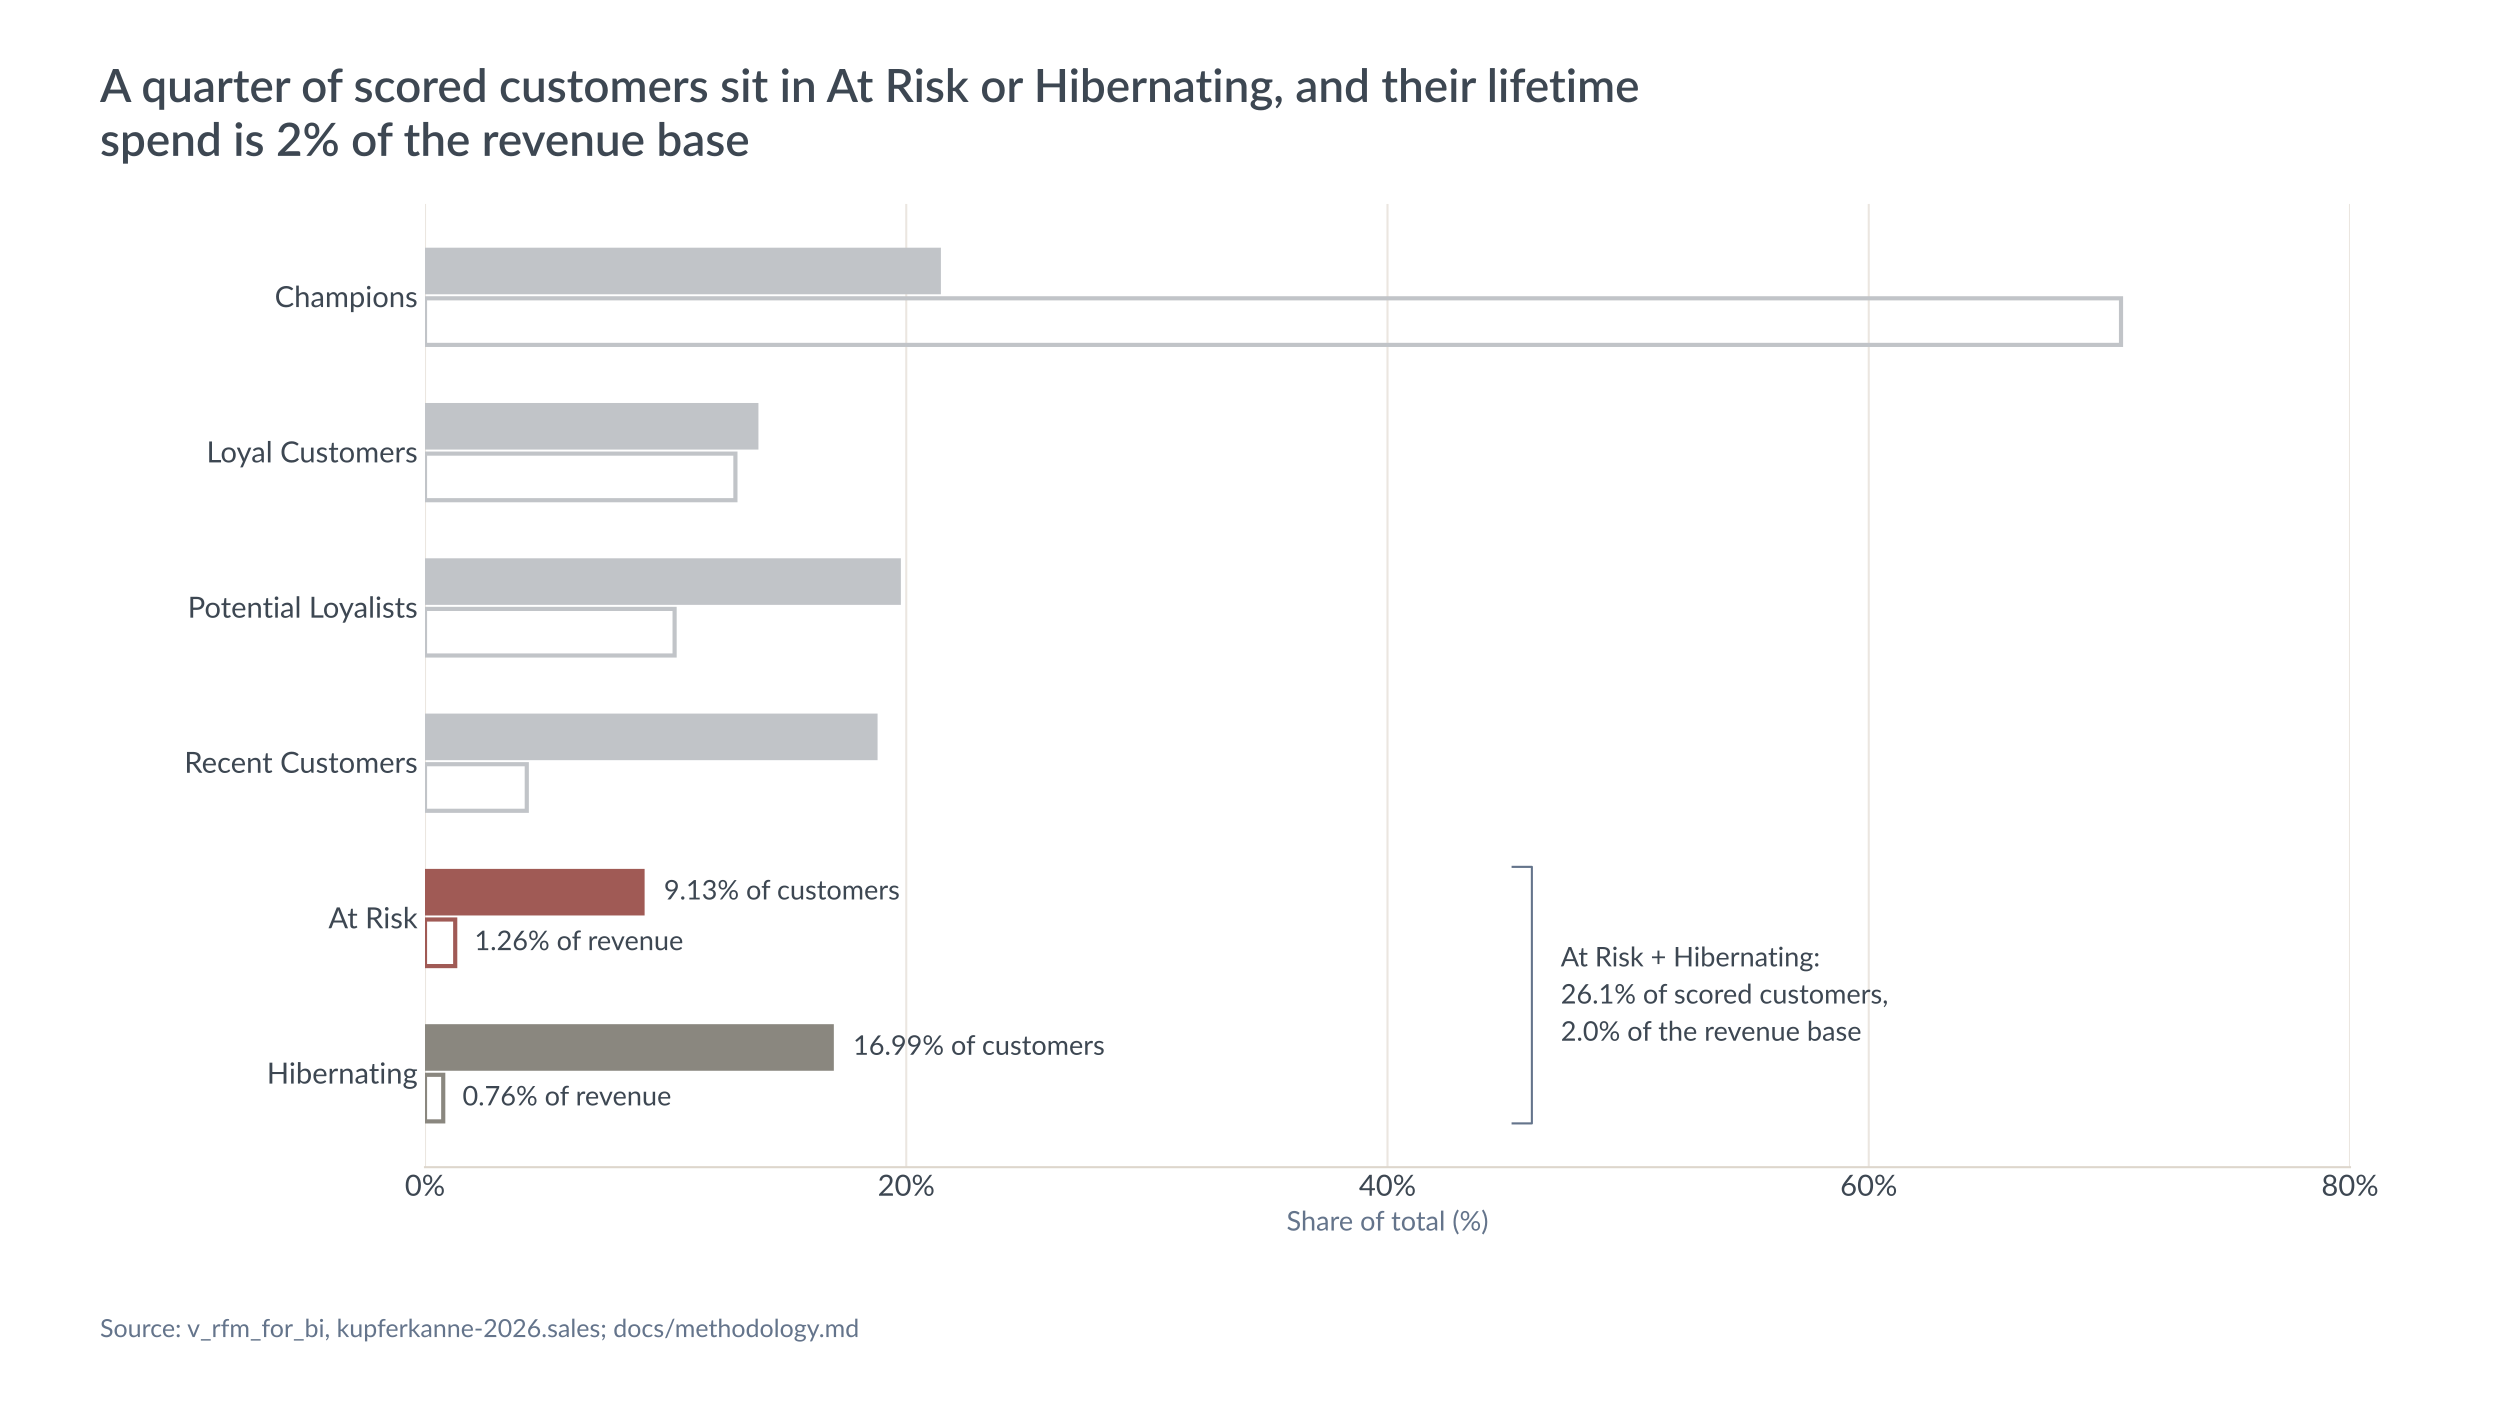
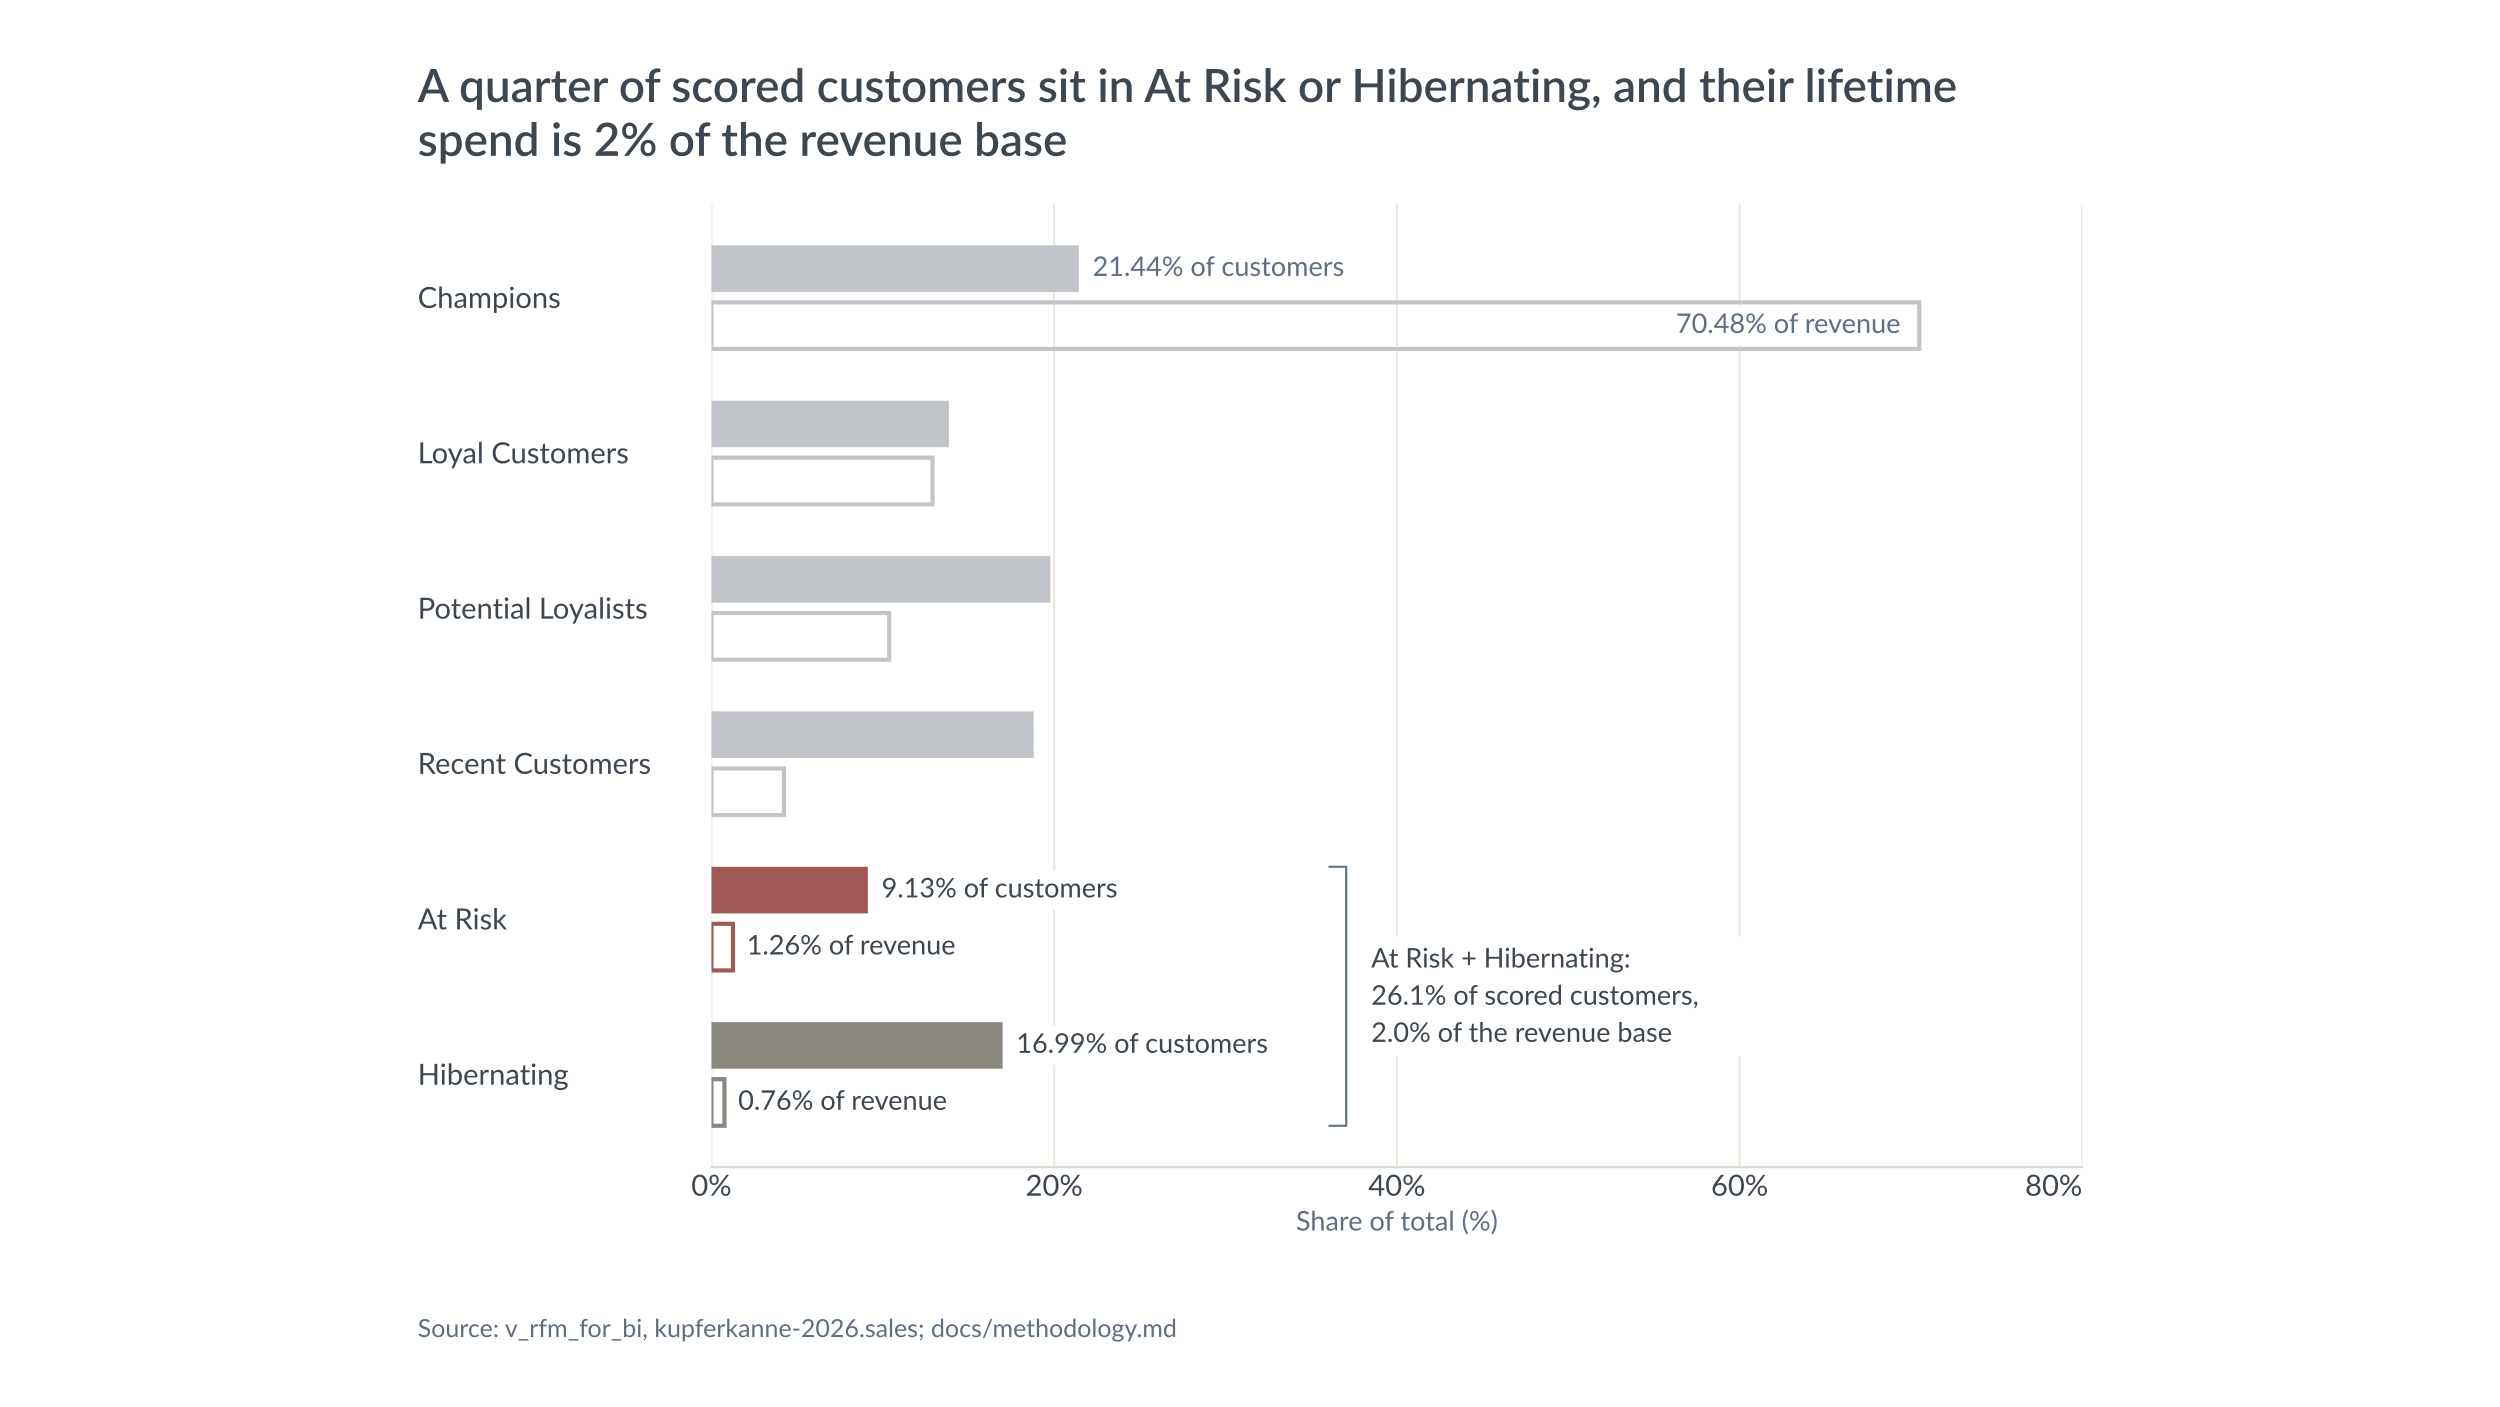
<svg xmlns="http://www.w3.org/2000/svg" width="1200pt" height="675pt" viewBox="0 0 1200 675" version="1.1">
  <defs>
    <style type="text/css">*{stroke-linejoin: round; stroke-linecap: butt}</style>
  </defs>
  <g id="figure_1">
    <g id="patch_1">
      <path d="M 0 675  L 1200 675  L 1200 0  L 0 0  L 0 675  z " style="fill: none" />
    </g>
    <g id="axes_1">
      <g id="patch_2">
-         <path d="M 204 560.25  L 1128 560.25  L 1128 97.875  L 204 97.875  L 204 560.25  z " style="fill: none" />
+         <path d="M 341.5 560.25  L 999.5 560.25  L 999.5 97.875  L 341.5 97.875  L 341.5 560.25  z " style="fill: none" />
+       </g>
+       <g id="line2d_1">
+         <path d="M 341.5 560.25  L 341.5 97.875  " clip-path="url(#p6e203ef635)" style="fill: none; stroke: #ddd6cc; stroke-opacity: 0.6" />
+       </g>
+       <g id="line2d_2">
+         <path d="M 506 560.25  L 506 511.06  " clip-path="url(#p6e203ef635)" style="fill: none; stroke: #ddd6cc; stroke-opacity: 0.6" />
+       </g>
+       <g id="line2d_3">
+         <path d="M 506 492.575  L 506 436.484  " clip-path="url(#p6e203ef635)" style="fill: none; stroke: #ddd6cc; stroke-opacity: 0.6" />
+       </g>
+       <g id="line2d_4">
+         <path d="M 506 417.998  L 506 97.875  " clip-path="url(#p6e203ef635)" style="fill: none; stroke: #ddd6cc; stroke-opacity: 0.6" />
+       </g>
+       <g id="line2d_5">
+         <path d="M 670.5 560.25  L 670.5 506.836  " clip-path="url(#p6e203ef635)" style="fill: none; stroke: #ddd6cc; stroke-opacity: 0.6" />
+       </g>
+       <g id="line2d_6">
+         <path d="M 670.5 449.595  L 670.5 97.875  " clip-path="url(#p6e203ef635)" style="fill: none; stroke: #ddd6cc; stroke-opacity: 0.6" />
+       </g>
+       <g id="line2d_7">
+         <path d="M 835 560.25  L 835 506.836  " clip-path="url(#p6e203ef635)" style="fill: none; stroke: #ddd6cc; stroke-opacity: 0.6" />
+       </g>
+       <g id="line2d_8">
+         <path d="M 835 449.595  L 835 165.55  " clip-path="url(#p6e203ef635)" style="fill: none; stroke: #ddd6cc; stroke-opacity: 0.6" />
+       </g>
+       <g id="line2d_9">
+         <path d="M 835 147.065  L 835 97.875  " clip-path="url(#p6e203ef635)" style="fill: none; stroke: #ddd6cc; stroke-opacity: 0.6" />
+       </g>
+       <g id="line2d_10">
+         <path d="M 999.5 560.25  L 999.5 97.875  " clip-path="url(#p6e203ef635)" style="fill: none; stroke: #ddd6cc; stroke-opacity: 0.6" />
      </g>
      <g id="matplotlib.axis_1">
        <g id="xtick_1">
-           <g id="line2d_1">
-             <path d="M 204 560.25  L 204 97.875  " clip-path="url(#p5cc5d4c6dc)" style="fill: none; stroke: #ddd6cc; stroke-opacity: 0.6; stroke-linecap: square" />
-           </g>
-           <g id="line2d_2" />
+           <g id="line2d_11" />
          <g id="text_1">
-             <text style="font-size: 14px; font-family: 'Segoe UI', 'Lato', sans-serif; text-anchor: middle; fill: #3d4752" x="204" y="573.942" transform="rotate(-0 204 573.9424)">0%</text>
+             <text style="font-size: 14px; font-family: 'Segoe UI', 'Lato', sans-serif; text-anchor: middle; fill: #3d4752" x="341.5" y="573.942" transform="rotate(-0 341.5 573.9424)">0%</text>
          </g>
        </g>
        <g id="xtick_2">
-           <g id="line2d_3">
-             <path d="M 435 560.25  L 435 97.875  " clip-path="url(#p5cc5d4c6dc)" style="fill: none; stroke: #ddd6cc; stroke-opacity: 0.6; stroke-linecap: square" />
-           </g>
-           <g id="line2d_4" />
+           <g id="line2d_12" />
          <g id="text_2">
-             <text style="font-size: 14px; font-family: 'Segoe UI', 'Lato', sans-serif; text-anchor: middle; fill: #3d4752" x="435" y="573.942" transform="rotate(-0 435 573.9424)">20%</text>
+             <text style="font-size: 14px; font-family: 'Segoe UI', 'Lato', sans-serif; text-anchor: middle; fill: #3d4752" x="506" y="573.942" transform="rotate(-0 506 573.9424)">20%</text>
          </g>
        </g>
        <g id="xtick_3">
-           <g id="line2d_5">
-             <path d="M 666 560.25  L 666 97.875  " clip-path="url(#p5cc5d4c6dc)" style="fill: none; stroke: #ddd6cc; stroke-opacity: 0.6; stroke-linecap: square" />
-           </g>
-           <g id="line2d_6" />
+           <g id="line2d_13" />
          <g id="text_3">
-             <text style="font-size: 14px; font-family: 'Segoe UI', 'Lato', sans-serif; text-anchor: middle; fill: #3d4752" x="666" y="573.942" transform="rotate(-0 666 573.9424)">40%</text>
+             <text style="font-size: 14px; font-family: 'Segoe UI', 'Lato', sans-serif; text-anchor: middle; fill: #3d4752" x="670.5" y="573.942" transform="rotate(-0 670.5 573.9424)">40%</text>
          </g>
        </g>
        <g id="xtick_4">
-           <g id="line2d_7">
-             <path d="M 897 560.25  L 897 97.875  " clip-path="url(#p5cc5d4c6dc)" style="fill: none; stroke: #ddd6cc; stroke-opacity: 0.6; stroke-linecap: square" />
-           </g>
-           <g id="line2d_8" />
+           <g id="line2d_14" />
          <g id="text_4">
-             <text style="font-size: 14px; font-family: 'Segoe UI', 'Lato', sans-serif; text-anchor: middle; fill: #3d4752" x="897" y="573.942" transform="rotate(-0 897 573.9424)">60%</text>
+             <text style="font-size: 14px; font-family: 'Segoe UI', 'Lato', sans-serif; text-anchor: middle; fill: #3d4752" x="835" y="573.942" transform="rotate(-0 835 573.9424)">60%</text>
          </g>
        </g>
        <g id="xtick_5">
-           <g id="line2d_9">
-             <path d="M 1128 560.25  L 1128 97.875  " clip-path="url(#p5cc5d4c6dc)" style="fill: none; stroke: #ddd6cc; stroke-opacity: 0.6; stroke-linecap: square" />
-           </g>
-           <g id="line2d_10" />
+           <g id="line2d_15" />
          <g id="text_5">
-             <text style="font-size: 14px; font-family: 'Segoe UI', 'Lato', sans-serif; text-anchor: middle; fill: #3d4752" x="1128" y="573.942" transform="rotate(-0 1128 573.9424)">80%</text>
+             <text style="font-size: 14px; font-family: 'Segoe UI', 'Lato', sans-serif; text-anchor: end; fill: #3d4752" x="999.5" y="573.942" transform="rotate(-0 999.5 573.9424)">80%</text>
          </g>
        </g>
        <g id="text_6">
-           <text style="font-size: 13px; font-family: 'Segoe UI', 'Lato', sans-serif; text-anchor: middle; fill: #64748b" x="666" y="590.651" transform="rotate(-0 666 590.6509)">Share of total (%)</text>
+           <text style="font-size: 13px; font-family: 'Segoe UI', 'Lato', sans-serif; text-anchor: middle; fill: #5e6e85" x="670.5" y="590.651" transform="rotate(-0 670.5 590.6509)">Share of total (%)</text>
        </g>
      </g>
      <g id="matplotlib.axis_2">
        <g id="ytick_1">
-           <g id="line2d_11" />
+           <g id="line2d_16" />
          <g id="text_7">
-             <text style="font-size: 14px; font-family: 'Segoe UI', 'Lato', sans-serif; text-anchor: end; fill: #3d4752" x="200.5" y="147.404" transform="rotate(-0 200.5 147.4043)">Champions</text>
+             <text style="font-size: 14px; font-family: 'Segoe UI', 'Lato', sans-serif; text-anchor: start; fill: #3d4752" x="200.5" y="147.803" transform="rotate(-0 200.5 147.8032)">Champions</text>
          </g>
        </g>
        <g id="ytick_2">
-           <g id="line2d_12" />
+           <g id="line2d_17" />
          <g id="text_8">
-             <text style="font-size: 14px; font-family: 'Segoe UI', 'Lato', sans-serif; text-anchor: end; fill: #3d4752" x="200.5" y="221.947" transform="rotate(-0 200.5 221.947)">Loyal Customers</text>
+             <text style="font-size: 14px; font-family: 'Segoe UI', 'Lato', sans-serif; text-anchor: start; fill: #3d4752" x="200.5" y="222.38" transform="rotate(-0 200.5 222.3798)">Loyal Customers</text>
          </g>
        </g>
        <g id="ytick_3">
-           <g id="line2d_13" />
+           <g id="line2d_18" />
          <g id="text_9">
-             <text style="font-size: 14px; font-family: 'Segoe UI', 'Lato', sans-serif; text-anchor: end; fill: #3d4752" x="200.5" y="296.49" transform="rotate(-0 200.5 296.4897)">Potential Loyalists</text>
+             <text style="font-size: 14px; font-family: 'Segoe UI', 'Lato', sans-serif; text-anchor: start; fill: #3d4752" x="200.5" y="296.956" transform="rotate(-0 200.5 296.9564)">Potential Loyalists</text>
          </g>
        </g>
        <g id="ytick_4">
-           <g id="line2d_14" />
+           <g id="line2d_19" />
          <g id="text_10">
-             <text style="font-size: 14px; font-family: 'Segoe UI', 'Lato', sans-serif; text-anchor: end; fill: #3d4752" x="200.5" y="370.946" transform="rotate(-0 200.5 370.9464)">Recent Customers</text>
+             <text style="font-size: 14px; font-family: 'Segoe UI', 'Lato', sans-serif; text-anchor: start; fill: #3d4752" x="200.5" y="371.447" transform="rotate(-0 200.5 371.447)">Recent Customers</text>
          </g>
        </g>
        <g id="ytick_5">
-           <g id="line2d_15" />
+           <g id="line2d_20" />
          <g id="text_11">
-             <text style="font-size: 14px; font-family: 'Segoe UI', 'Lato', sans-serif; text-anchor: end; fill: #3d4752" x="200.5" y="445.575" transform="rotate(-0 200.5 445.5751)">At Risk</text>
+             <text style="font-size: 14px; font-family: 'Segoe UI', 'Lato', sans-serif; text-anchor: start; fill: #3d4752" x="200.5" y="446.11" transform="rotate(-0 200.5 446.1096)">At Risk</text>
          </g>
        </g>
        <g id="ytick_6">
-           <g id="line2d_16" />
+           <g id="line2d_21" />
          <g id="text_12">
-             <text style="font-size: 14px; font-family: 'Segoe UI', 'Lato', sans-serif; text-anchor: end; fill: #3d4752" x="200.5" y="520.118" transform="rotate(-0 200.5 520.1177)">Hibernating</text>
+             <text style="font-size: 14px; font-family: 'Segoe UI', 'Lato', sans-serif; text-anchor: start; fill: #3d4752" x="200.5" y="520.686" transform="rotate(-0 200.5 520.6862)">Hibernating</text>
          </g>
        </g>
      </g>
-       <g id="line2d_17">
-         <path d="M 726.06 416.095  L 735.3 416.095  L 735.3 539.233  L 726.06 539.233  " clip-path="url(#p5cc5d4c6dc)" style="fill: none; stroke: #64748b; stroke-linecap: square" />
+       <g id="line2d_22">
+         <path d="M 638.179 416.054  L 646.179 416.054  L 646.179 540.377  L 638.179 540.377  " clip-path="url(#p6e203ef635)" style="fill: none; stroke: #5e6e85; stroke-linecap: square" />
      </g>
      <g id="patch_3">
-         <path d="M 204 560.25  L 1128 560.25  " style="fill: none; stroke: #ddd6cc; stroke-linejoin: miter; stroke-linecap: square" />
+         <path d="M 341.5 560.25  L 999.5 560.25  " style="fill: none; stroke: #ddd6cc; stroke-linejoin: miter; stroke-linecap: square" />
      </g>
      <g id="patch_4">
-         <path d="M 204 141.255  L 451.638 141.255  L 451.638 118.892  L 204 118.892  z " clip-path="url(#p5cc5d4c6dc)" style="fill: #c1c4c8" />
+         <path d="M 341.5 140.121  L 517.848 140.121  L 517.848 117.748  L 341.5 117.748  z " clip-path="url(#p6e203ef635)" style="fill: #c1c4c8" />
      </g>
      <g id="patch_5">
-         <path d="M 204 165.552  L 1018.085 165.552  L 1018.085 143.189  L 204 143.189  L 204 165.552  z " clip-path="url(#p5cc5d4c6dc)" style="fill: none; stroke: #c1c4c8; stroke-width: 2; stroke-linejoin: miter" />
+         <path d="M 341.5 167.494  L 921.227 167.494  L 921.227 145.121  L 341.5 145.121  L 341.5 167.494  z " clip-path="url(#p6e203ef635)" style="fill: none; stroke: #c1c4c8; stroke-width: 2; stroke-linejoin: miter" />
+       </g>
+       <g id="text_13">
+         <text style="font-size: 13px; font-family: 'Segoe UI', 'Lato', sans-serif; text-anchor: start; fill: #5e6e85" x="524.428" y="132.448" transform="rotate(-0 524.4281 132.4477)">21.44% of customers</text>
+       </g>
+       <g id="text_14">
+         <text style="font-size: 13px; font-family: 'Segoe UI', 'Lato', sans-serif; text-anchor: end; fill: #5e6e85" x="912.227" y="159.821" transform="rotate(-0 912.227 159.8206)">70.48% of revenue</text>
      </g>
      <g id="patch_6">
-         <path d="M 204 215.798  L 364.05 215.798  L 364.05 193.435  L 204 193.435  z " clip-path="url(#p5cc5d4c6dc)" style="fill: #c1c4c8" />
+         <path d="M 341.5 214.698  L 455.475 214.698  L 455.475 192.325  L 341.5 192.325  z " clip-path="url(#p6e203ef635)" style="fill: #c1c4c8" />
      </g>
      <g id="patch_7">
-         <path d="M 204 240.095  L 352.998 240.095  L 352.998 217.732  L 204 217.732  L 204 240.095  z " clip-path="url(#p5cc5d4c6dc)" style="fill: none; stroke: #c1c4c8; stroke-width: 2; stroke-linejoin: miter" />
+         <path d="M 341.5 242.071  L 447.605 242.071  L 447.605 219.698  L 341.5 219.698  L 341.5 242.071  z " clip-path="url(#p6e203ef635)" style="fill: none; stroke: #c1c4c8; stroke-width: 2; stroke-linejoin: miter" />
      </g>
      <g id="patch_8">
-         <path d="M 204 290.34  L 432.423 290.34  L 432.423 267.977  L 204 267.977  z " clip-path="url(#p5cc5d4c6dc)" style="fill: #c1c4c8" />
+         <path d="M 341.5 289.274  L 504.165 289.274  L 504.165 266.901  L 341.5 266.901  z " clip-path="url(#p6e203ef635)" style="fill: #c1c4c8" />
      </g>
      <g id="patch_9">
-         <path d="M 204 314.638  L 323.808 314.638  L 323.808 292.275  L 204 292.275  L 204 314.638  z " clip-path="url(#p5cc5d4c6dc)" style="fill: none; stroke: #c1c4c8; stroke-width: 2; stroke-linejoin: miter" />
+         <path d="M 341.5 316.647  L 426.818 316.647  L 426.818 294.274  L 341.5 294.274  L 341.5 316.647  z " clip-path="url(#p6e203ef635)" style="fill: none; stroke: #c1c4c8; stroke-width: 2; stroke-linejoin: miter" />
      </g>
      <g id="patch_10">
-         <path d="M 204 364.883  L 421.233 364.883  L 421.233 342.52  L 204 342.52  z " clip-path="url(#p5cc5d4c6dc)" style="fill: #c1c4c8" />
+         <path d="M 341.5 363.851  L 496.196 363.851  L 496.196 341.478  L 341.5 341.478  z " clip-path="url(#p6e203ef635)" style="fill: #c1c4c8" />
      </g>
      <g id="patch_11">
-         <path d="M 204 389.18  L 252.855 389.18  L 252.855 366.817  L 204 366.817  L 204 389.18  z " clip-path="url(#p5cc5d4c6dc)" style="fill: none; stroke: #c1c4c8; stroke-width: 2; stroke-linejoin: miter" />
+         <path d="M 341.5 391.224  L 376.291 391.224  L 376.291 368.851  L 341.5 368.851  L 341.5 391.224  z " clip-path="url(#p6e203ef635)" style="fill: none; stroke: #c1c4c8; stroke-width: 2; stroke-linejoin: miter" />
      </g>
      <g id="patch_12">
-         <path d="M 204 439.426  L 309.414 439.426  L 309.414 417.063  L 204 417.063  z " clip-path="url(#p5cc5d4c6dc)" style="fill: #a05a55" />
+         <path d="M 341.5 438.427  L 416.567 438.427  L 416.567 416.054  L 341.5 416.054  z " clip-path="url(#p6e203ef635)" style="fill: #a05a55" />
      </g>
      <g id="patch_13">
-         <path d="M 204 463.723  L 218.503 463.723  L 218.503 441.36  L 204 441.36  L 204 463.723  z " clip-path="url(#p5cc5d4c6dc)" style="fill: none; stroke: #a05a55; stroke-width: 2; stroke-linejoin: miter" />
+         <path d="M 341.5 465.8  L 351.828 465.8  L 351.828 443.427  L 341.5 443.427  L 341.5 465.8  z " clip-path="url(#p6e203ef635)" style="fill: none; stroke: #a05a55; stroke-width: 2; stroke-linejoin: miter" />
      </g>
-       <g id="text_13">
-         <text style="font-size: 13px; font-family: 'Segoe UI', 'Lato', sans-serif; text-anchor: start; fill: #3d4752" x="318.654" y="431.757" transform="rotate(-0 318.6539 431.7573)">9.13% of customers</text>
+       <g id="text_15">
+         <text style="font-size: 13px; font-family: 'Segoe UI', 'Lato', sans-serif; text-anchor: start; fill: #3d4752" x="423.147" y="430.754" transform="rotate(-0 423.1475 430.7541)">9.13% of customers</text>
      </g>
-       <g id="text_14">
-         <text style="font-size: 13px; font-family: 'Segoe UI', 'Lato', sans-serif; text-anchor: start; fill: #3d4752" x="227.743" y="456.055" transform="rotate(-0 227.7426 456.0547)">1.26% of revenue</text>
+       <g id="text_16">
+         <text style="font-size: 13px; font-family: 'Segoe UI', 'Lato', sans-serif; text-anchor: start; fill: #3d4752" x="358.408" y="458.127" transform="rotate(-0 358.4076 458.1271)">1.26% of revenue</text>
      </g>
      <g id="patch_14">
-         <path d="M 204 513.968  L 400.243 513.968  L 400.243 491.605  L 204 491.605  z " clip-path="url(#p5cc5d4c6dc)" style="fill: #8a877f" />
+         <path d="M 341.5 513.004  L 481.249 513.004  L 481.249 490.631  L 341.5 490.631  z " clip-path="url(#p6e203ef635)" style="fill: #8a877f" />
      </g>
      <g id="patch_15">
-         <path d="M 204 538.266  L 212.752 538.266  L 212.752 515.903  L 204 515.903  L 204 538.266  z " clip-path="url(#p5cc5d4c6dc)" style="fill: none; stroke: #8a877f; stroke-width: 2; stroke-linejoin: miter" />
-       </g>
-       <g id="text_15">
-         <text style="font-size: 13px; font-family: 'Segoe UI', 'Lato', sans-serif; text-anchor: start; fill: #3d4752" x="409.483" y="506.3" transform="rotate(-0 409.4827 506.3)">16.99% of customers</text>
-       </g>
-       <g id="text_16">
-         <text style="font-size: 13px; font-family: 'Segoe UI', 'Lato', sans-serif; text-anchor: start; fill: #3d4752" x="221.992" y="530.597" transform="rotate(-0 221.9919 530.5974)">0.76% of revenue</text>
+         <path d="M 341.5 540.377  L 347.732 540.377  L 347.732 518.004  L 341.5 518.004  L 341.5 540.377  z " clip-path="url(#p6e203ef635)" style="fill: none; stroke: #8a877f; stroke-width: 2; stroke-linejoin: miter" />
      </g>
      <g id="text_17">
-         <text style="font-size: 13px; font-family: 'Segoe UI', 'Lato', sans-serif; fill: #3d4752" transform="translate(749.16 463.8664)">At Risk + Hibernating:</text>
-         <text style="font-size: 13px; font-family: 'Segoe UI', 'Lato', sans-serif; fill: #3d4752" transform="translate(749.16 481.7074)">26.1% of scored customers,</text>
-         <text style="font-size: 13px; font-family: 'Segoe UI', 'Lato', sans-serif; fill: #3d4752" transform="translate(749.16 499.5464)">2.0% of the revenue base</text>
+         <text style="font-size: 13px; font-family: 'Segoe UI', 'Lato', sans-serif; text-anchor: start; fill: #3d4752" x="487.829" y="505.331" transform="rotate(-0 487.8286 505.3307)">16.99% of customers</text>
+       </g>
+       <g id="text_18">
+         <text style="font-size: 13px; font-family: 'Segoe UI', 'Lato', sans-serif; text-anchor: start; fill: #3d4752" x="354.312" y="532.704" transform="rotate(-0 354.3124 532.7037)">0.76% of revenue</text>
+       </g>
+       <g id="text_19">
+         <text style="font-size: 13px; font-family: 'Segoe UI', 'Lato', sans-serif; fill: #3d4752" transform="translate(658.1791 464.418)">At Risk + Hibernating:</text>
+         <text style="font-size: 13px; font-family: 'Segoe UI', 'Lato', sans-serif; fill: #3d4752" transform="translate(658.1791 482.2589)">26.1% of scored customers,</text>
+         <text style="font-size: 13px; font-family: 'Segoe UI', 'Lato', sans-serif; fill: #3d4752" transform="translate(658.1791 500.0979)">2.0% of the revenue base</text>
      </g>
    </g>
-     <g id="text_18">
-       <text style="font-weight: 600; font-size: 22px; font-family: 'Segoe UI', 'Lato', sans-serif; fill: #3d4752" transform="translate(48 48.95608)">A quarter of scored customers sit in At Risk or Hibernating, and their lifetime</text>
-       <text style="font-weight: 600; font-size: 22px; font-family: 'Segoe UI', 'Lato', sans-serif; fill: #3d4752" transform="translate(48 74.82263)">spend is 2% of the revenue base</text>
+     <g id="text_20">
+       <text style="font-weight: 600; font-size: 22px; font-family: 'Segoe UI', 'Lato', sans-serif; fill: #3d4752" transform="translate(200.5 48.95608)">A quarter of scored customers sit in At Risk or Hibernating, and their lifetime</text>
+       <text style="font-weight: 600; font-size: 22px; font-family: 'Segoe UI', 'Lato', sans-serif; fill: #3d4752" transform="translate(200.5 74.82263)">spend is 2% of the revenue base</text>
    </g>
-     <g id="text_19">
-       <text style="font-size: 12px; font-family: 'Segoe UI', 'Lato', sans-serif; text-anchor: start; fill: #64748b" x="48" y="641.801" transform="rotate(-0 48 641.8012)">Source: v_rfm_for_bi, kupferkanne-2026.sales; docs/methodology.md</text>
+     <g id="text_21">
+       <text style="font-size: 12px; font-family: 'Segoe UI', 'Lato', sans-serif; text-anchor: start; fill: #5e6e85" x="200.5" y="641.801" transform="rotate(-0 200.5 641.8012)">Source: v_rfm_for_bi, kupferkanne-2026.sales; docs/methodology.md</text>
    </g>
  </g>
  <defs>
-     <clipPath id="p5cc5d4c6dc">
-       <rect x="204" y="97.875" width="924" height="462.375" />
+     <clipPath id="p6e203ef635">
+       <rect x="341.5" y="97.875" width="658" height="462.375" />
    </clipPath>
  </defs>
</svg>
